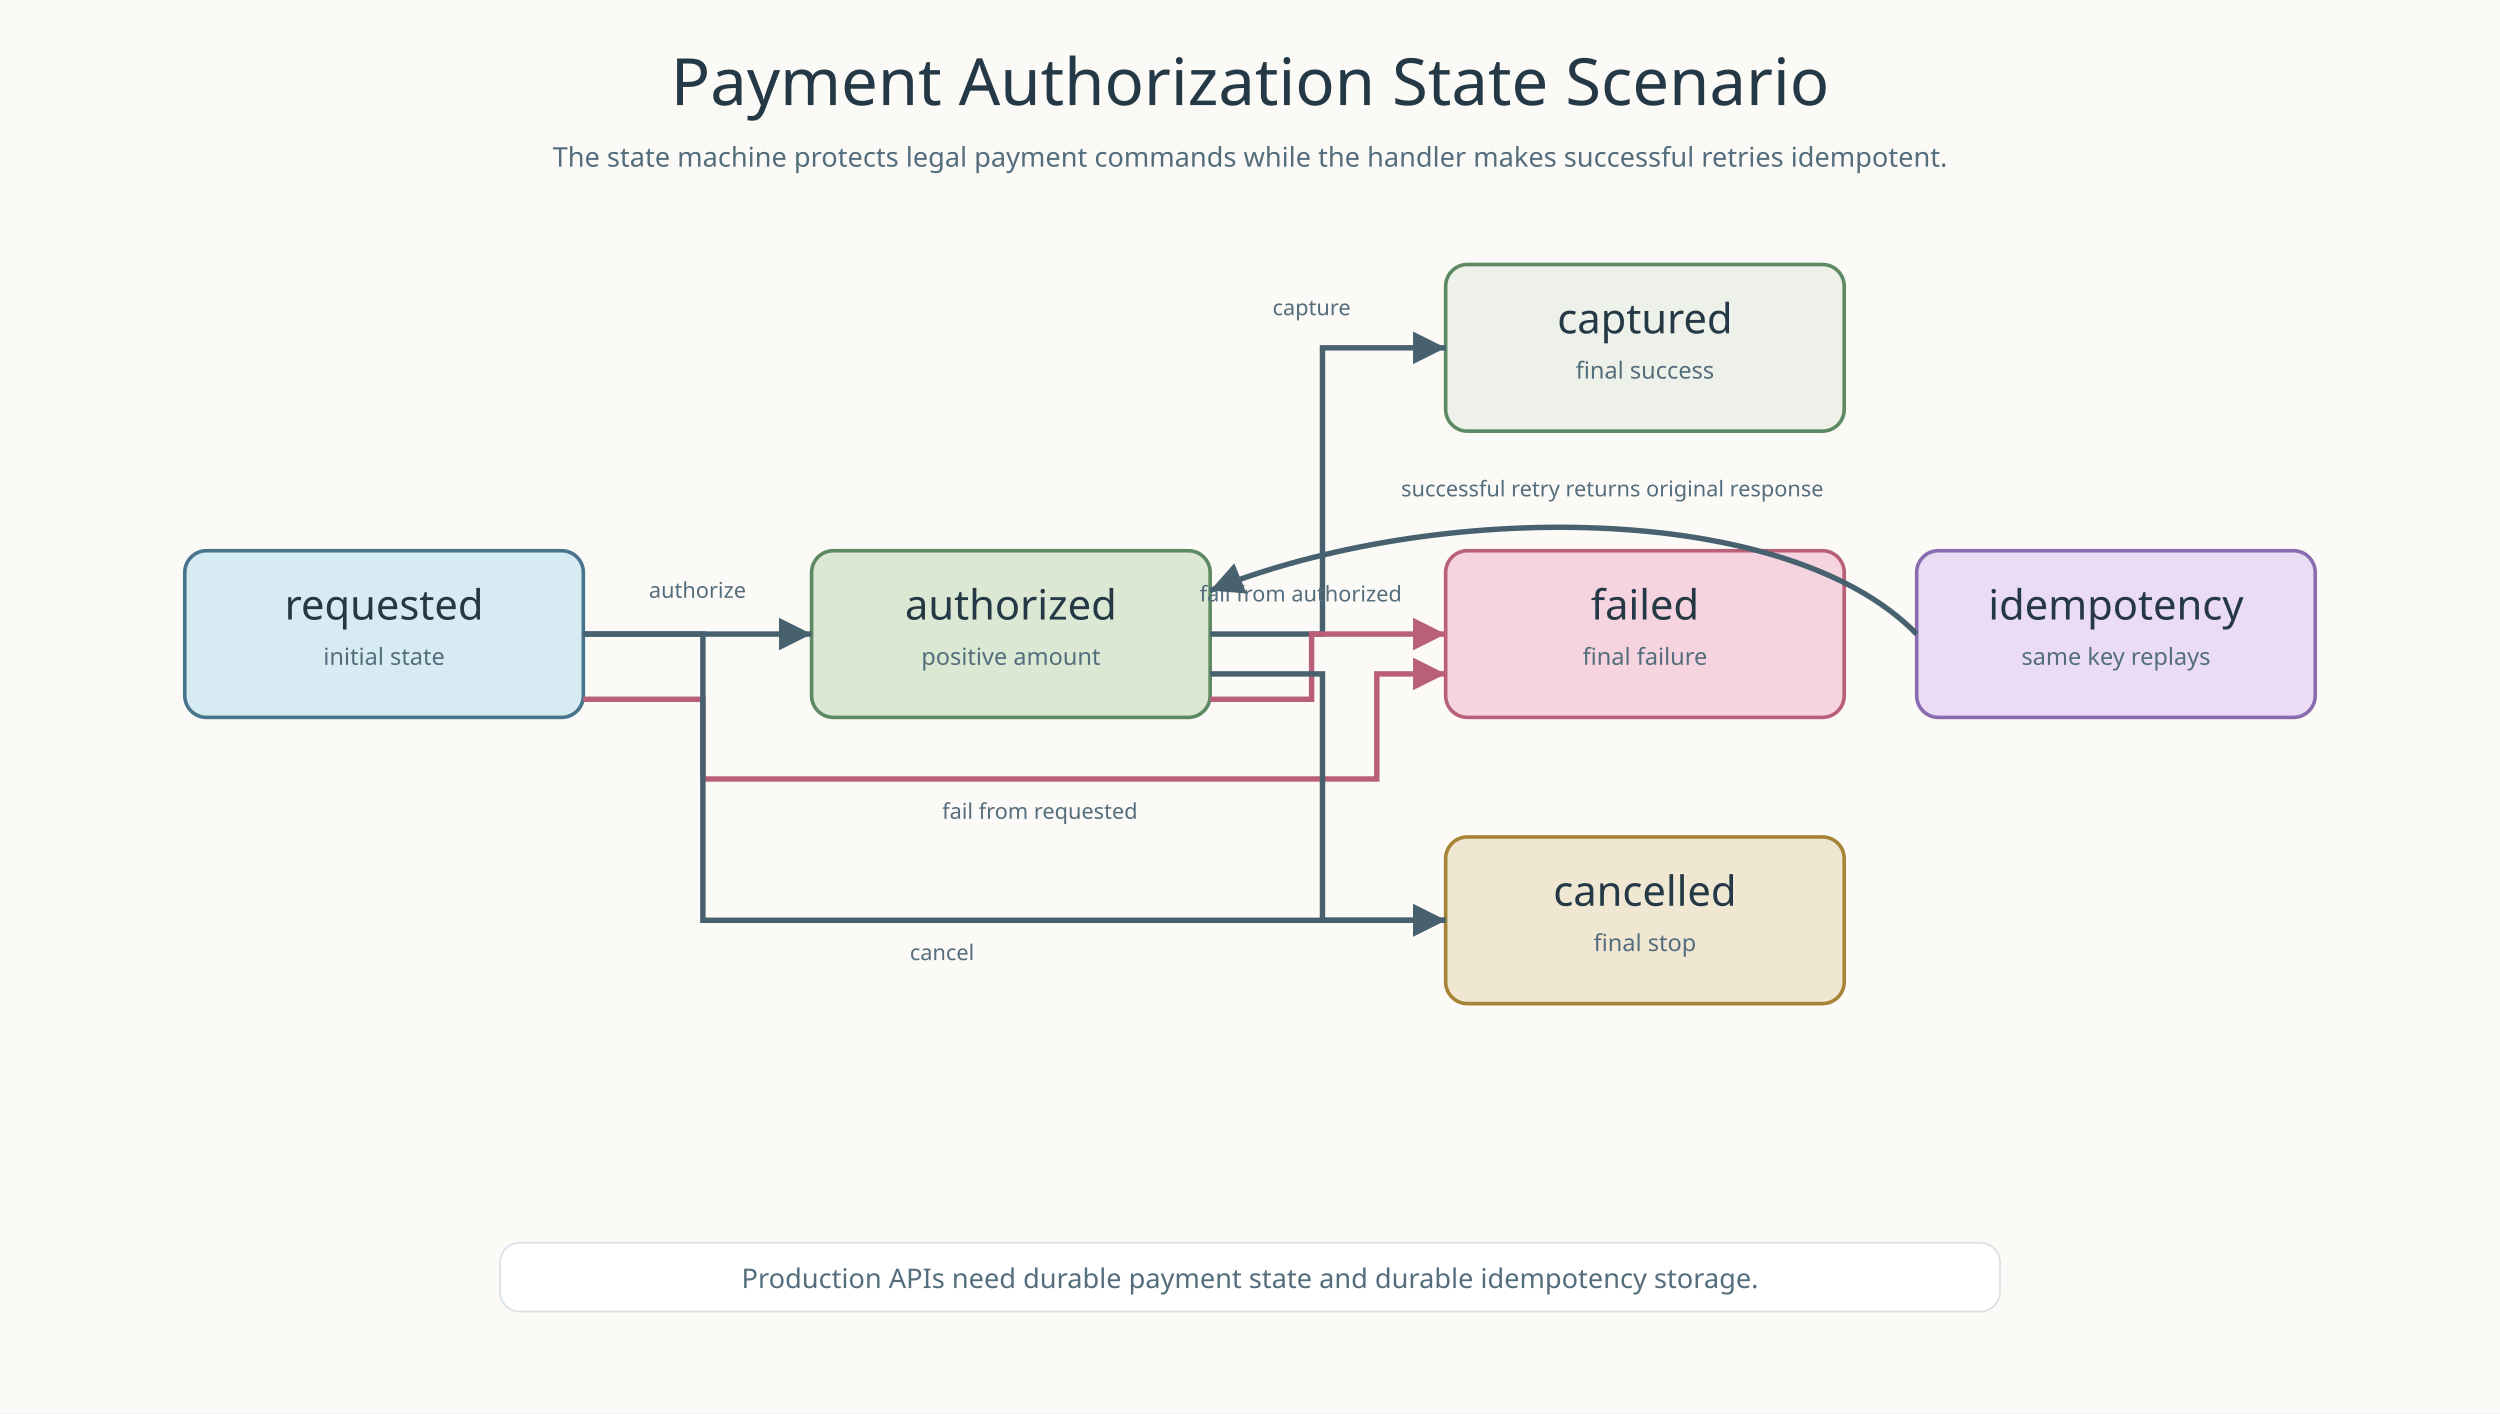
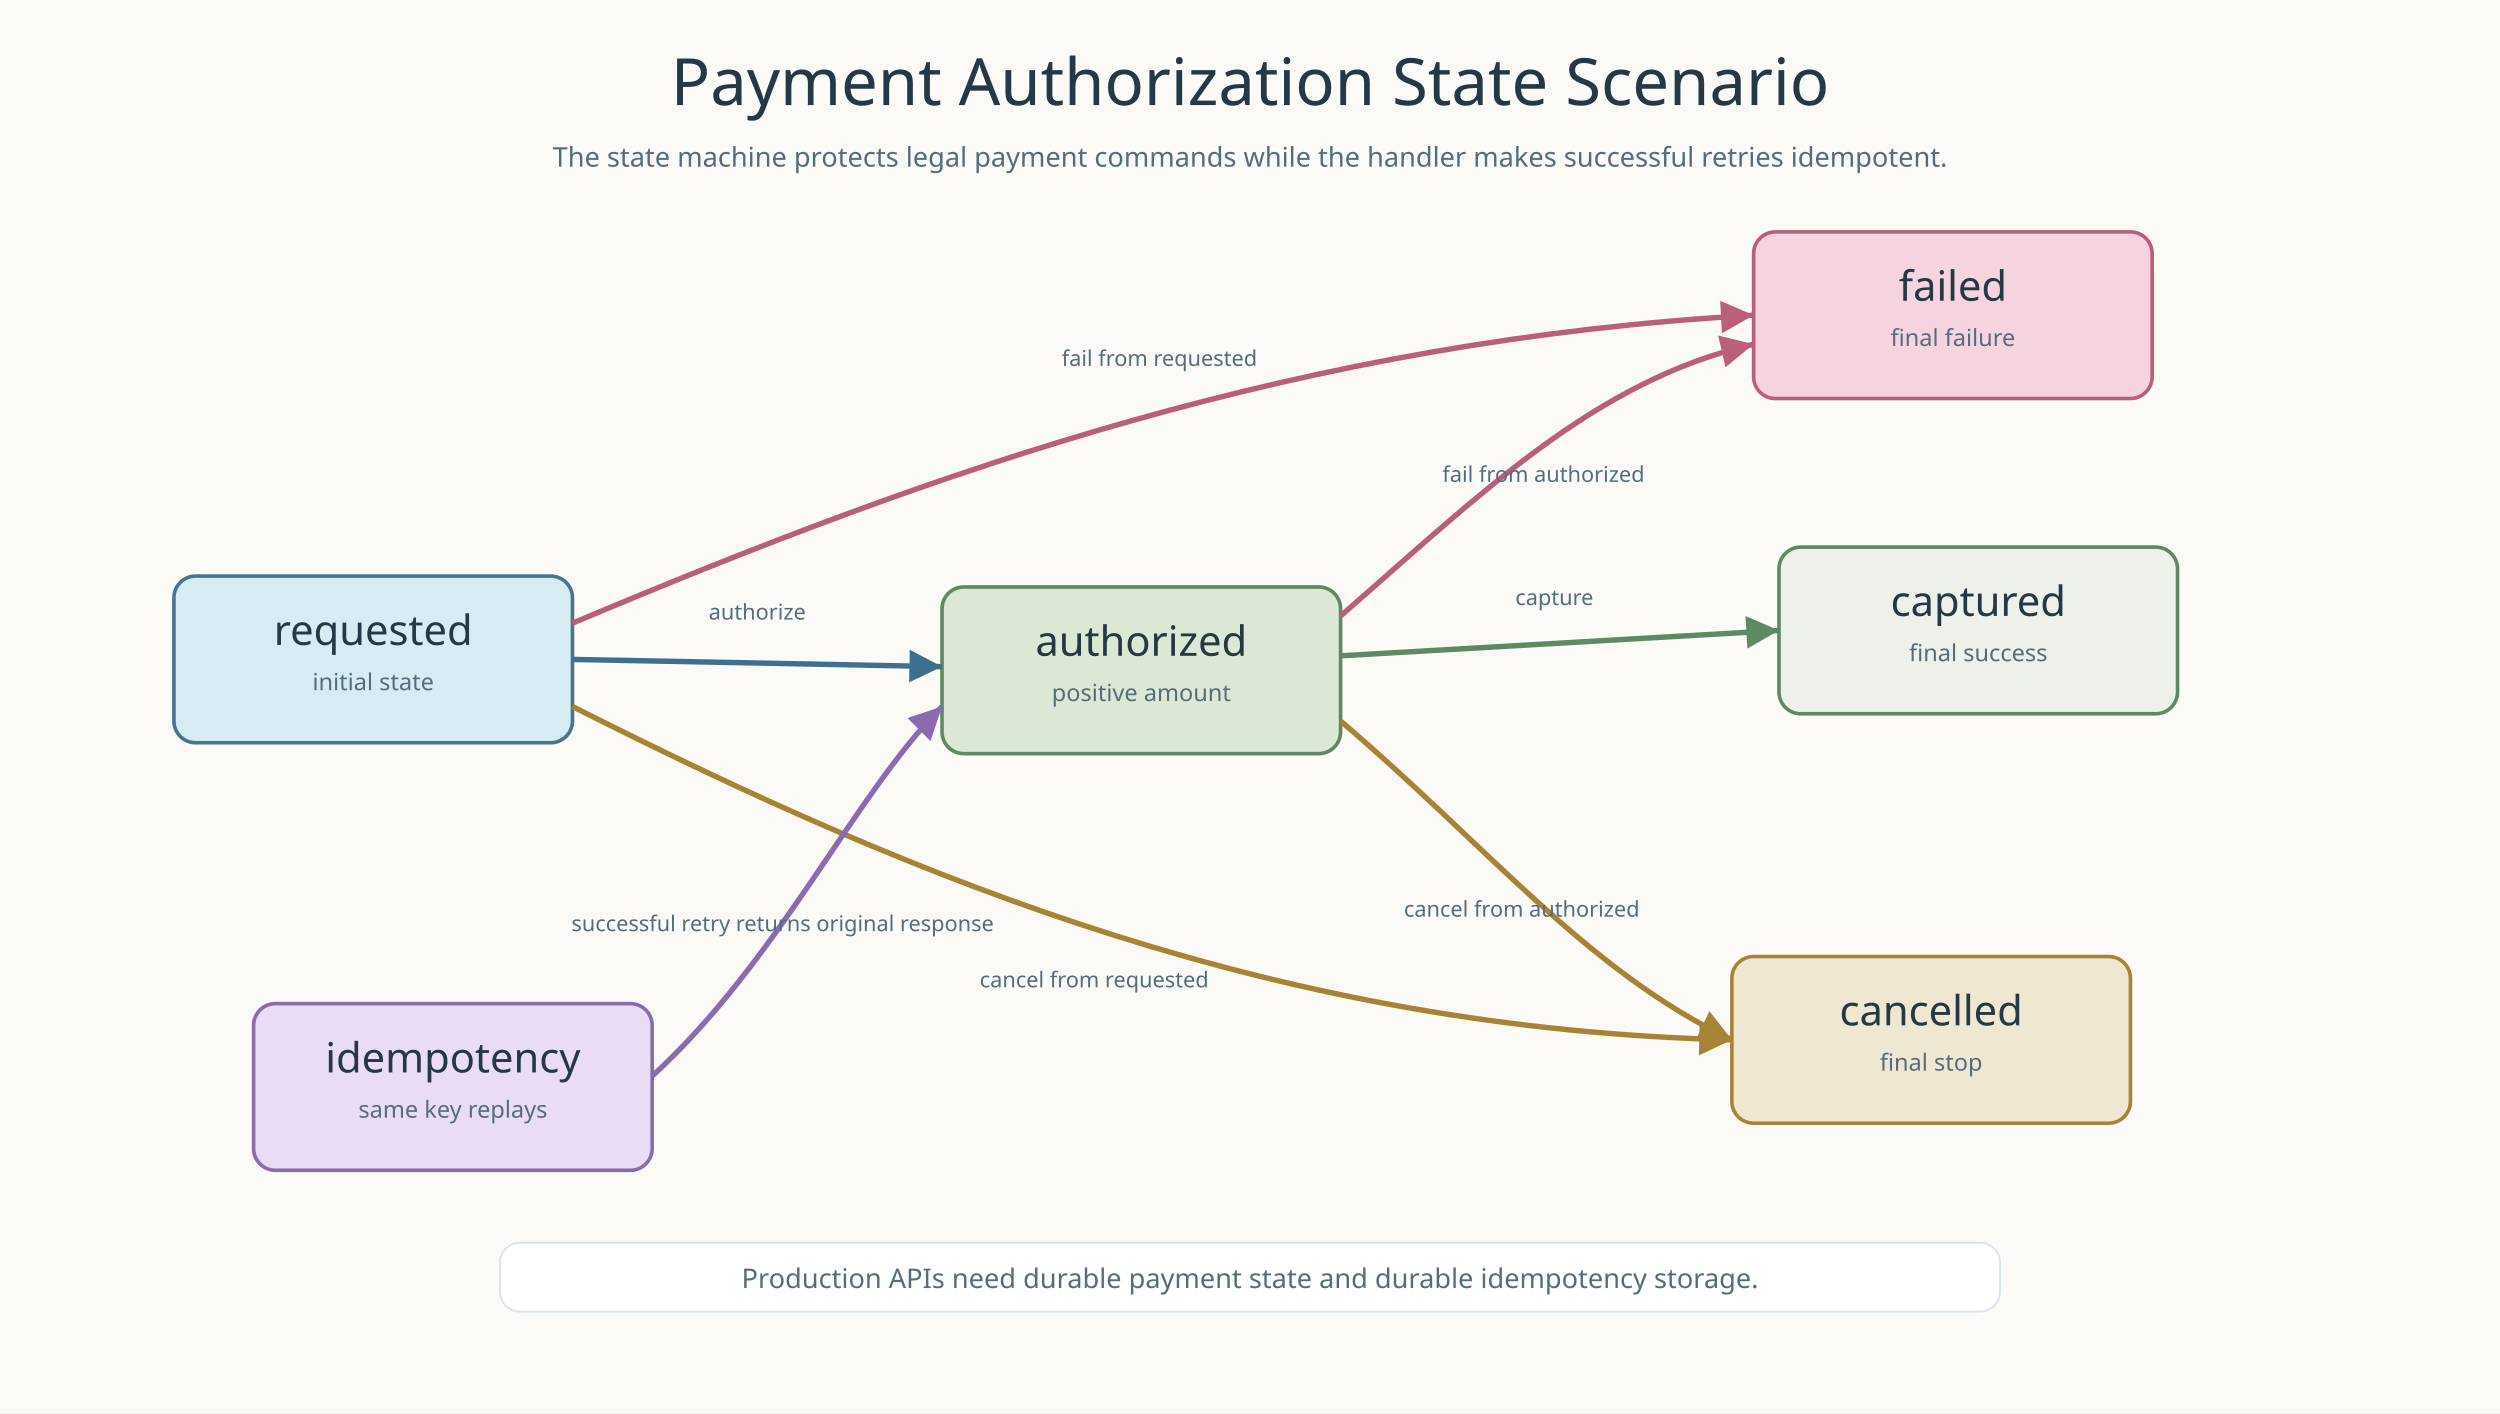
<svg xmlns="http://www.w3.org/2000/svg" width="1380" height="780" viewBox="0 0 1380 780" role="img" aria-labelledby="title desc">
  <defs>
    <marker id="scenario-main" viewBox="0 0 8 8" markerWidth="8" markerHeight="8" refX="7" refY="4" orient="auto">
-       <path d="M 1 1 L 7 4 L 1 7 Z" fill="#47616f" />
+       <path d="M 1 1 L 7 4 L 1 7 Z" fill="#3f6f8f" />
+     </marker>
+     <marker id="scenario-success" viewBox="0 0 8 8" markerWidth="8" markerHeight="8" refX="7" refY="4" orient="auto">
+       <path d="M 1 1 L 7 4 L 1 7 Z" fill="#5d8a62" />
    </marker>
    <marker id="scenario-error" viewBox="0 0 8 8" markerWidth="8" markerHeight="8" refX="7" refY="4" orient="auto">
      <path d="M 1 1 L 7 4 L 1 7 Z" fill="#b95f7a" />
+     </marker>
+     <marker id="scenario-cancel" viewBox="0 0 8 8" markerWidth="8" markerHeight="8" refX="7" refY="4" orient="auto">
+       <path d="M 1 1 L 7 4 L 1 7 Z" fill="#a78335" />
+     </marker>
+     <marker id="scenario-replay" viewBox="0 0 8 8" markerWidth="8" markerHeight="8" refX="7" refY="4" orient="auto">
+       <path d="M 1 1 L 7 4 L 1 7 Z" fill="#8a6bb0" />
    </marker>
    <style>
      @font-face { font-family: 'Architects Daughter'; src: url('file:///Users/debop/Library/Fonts/ArchitectsDaughter-Regular.ttf') format('truetype'); }
      @font-face { font-family: 'Comic Mono'; src: url('file:///Users/debop/Library/Fonts/ComicMono.ttf') format('truetype'); }
      .title { font-family: 'Architects Daughter'; font-size: 36px; fill: #243845; }
      .subtitle, .detail, .label { font-family: 'Comic Mono'; fill: #536d7d; }
      .subtitle { font-size: 15px; }
      .card-title { font-family: 'Architects Daughter'; font-size: 23px; fill: #243845; }
      .detail { font-size: 13px; }
      .label { font-size: 12px; }
-       .main { fill: none; stroke: #47616f; stroke-width: 3; marker-end: url(#scenario-main); }
+       .main { fill: none; stroke: #3f6f8f; stroke-width: 3; marker-end: url(#scenario-main); }
+       .success { fill: none; stroke: #5d8a62; stroke-width: 3; marker-end: url(#scenario-success); }
      .error { fill: none; stroke: #b95f7a; stroke-width: 3; marker-end: url(#scenario-error); }
+       .cancel { fill: none; stroke: #a78335; stroke-width: 3; marker-end: url(#scenario-cancel); }
+       .replay { fill: none; stroke: #8a6bb0; stroke-width: 3; marker-end: url(#scenario-replay); }
    </style>
  </defs>
  <rect width="1380" height="780" fill="#fbfaf6" />
  <text class="title" x="690" y="58" text-anchor="middle">Payment Authorization State Scenario</text>
  <text class="subtitle" x="690" y="92" text-anchor="middle">The state machine protects legal payment commands while the handler makes successful retries idempotent.</text>
-   <g transform="translate(102 304)">
+   <g transform="translate(96 318)">
    <rect width="220" height="92" rx="12" fill="#d7ecf2" stroke="#48758d" stroke-width="2" />
    <text class="card-title" x="110" y="38" text-anchor="middle">requested</text>
    <text class="detail" x="110" y="63" text-anchor="middle">initial state</text>
  </g>
-   <g transform="translate(448 304)">
+   <g transform="translate(520 324)">
    <rect width="220" height="92" rx="12" fill="#dbe8d4" stroke="#5d8a62" stroke-width="2" />
    <text class="card-title" x="110" y="38" text-anchor="middle">authorized</text>
    <text class="detail" x="110" y="63" text-anchor="middle">positive amount</text>
  </g>
-   <g transform="translate(798 146)">
+   <g transform="translate(982 302)">
    <rect width="220" height="92" rx="12" fill="#edf1e9" stroke="#5d8a62" stroke-width="2" />
    <text class="card-title" x="110" y="38" text-anchor="middle">captured</text>
    <text class="detail" x="110" y="63" text-anchor="middle">final success</text>
  </g>
-   <g transform="translate(798 304)">
+   <g transform="translate(968 128)">
    <rect width="220" height="92" rx="12" fill="#f5d3df" stroke="#b95f7a" stroke-width="2" />
    <text class="card-title" x="110" y="38" text-anchor="middle">failed</text>
    <text class="detail" x="110" y="63" text-anchor="middle">final failure</text>
  </g>
-   <g transform="translate(798 462)">
+   <g transform="translate(956 528)">
    <rect width="220" height="92" rx="12" fill="#efe7d2" stroke="#a78335" stroke-width="2" />
    <text class="card-title" x="110" y="38" text-anchor="middle">cancelled</text>
    <text class="detail" x="110" y="63" text-anchor="middle">final stop</text>
  </g>
-   <g transform="translate(1058 304)">
+   <g transform="translate(140 554)">
    <rect width="220" height="92" rx="12" fill="#eadcf5" stroke="#8a6bb0" stroke-width="2" />
    <text class="card-title" x="110" y="38" text-anchor="middle">idempotency</text>
    <text class="detail" x="110" y="63" text-anchor="middle">same key replays</text>
  </g>
-   <path class="main" d="M 322 350 L 448 350" />
-   <text class="label" x="385" y="330" text-anchor="middle">authorize</text>
-   <path class="main" d="M 668 350 L 730 350 L 730 192 L 798 192" />
-   <text class="label" x="724" y="174" text-anchor="middle">capture</text>
-   <path class="error" d="M 322 386 L 388 386 L 388 430 L 760 430 L 760 372 L 798 372" />
-   <text class="label" x="574" y="452" text-anchor="middle">fail from requested</text>
-   <path class="error" d="M 668 386 L 724 386 L 724 350 L 798 350" />
-   <text class="label" x="718" y="332" text-anchor="middle">fail from authorized</text>
-   <path class="main" d="M 322 350 L 388 350 L 388 508 L 798 508" />
-   <text class="label" x="520" y="530" text-anchor="middle">cancel</text>
-   <path class="main" d="M 668 372 L 730 372 L 730 508 L 798 508" />
-   <path class="main" d="M 1058 350 C 986 276 792 276 668 326" />
-   <text class="label" x="890" y="274" text-anchor="middle">successful retry returns original response</text>
+   <path class="main" d="M 316 364 L 520 368" />
+   <text class="label" x="418" y="342" text-anchor="middle">authorize</text>
+   <path class="success" d="M 740 362 L 982 348" />
+   <text class="label" x="858" y="334" text-anchor="middle">capture</text>
+   <path class="error" d="M 316 344 C 520 258 720 188 968 174" />
+   <text class="label" x="640" y="202" text-anchor="middle">fail from requested</text>
+   <path class="error" d="M 740 340 C 816 274 880 210 968 190" />
+   <text class="label" x="852" y="266" text-anchor="middle">fail from authorized</text>
+   <path class="cancel" d="M 316 390 C 510 488 708 568 956 574" />
+   <text class="label" x="604" y="545" text-anchor="middle">cancel from requested</text>
+   <path class="cancel" d="M 740 398 C 820 466 876 536 956 574" />
+   <text class="label" x="840" y="506" text-anchor="middle">cancel from authorized</text>
+   <path class="replay" d="M 360 594 C 430 530 472 438 520 390" />
+   <text class="label" x="432" y="514" text-anchor="middle">successful retry returns original response</text>
  <rect x="276" y="686" width="828" height="38" rx="11" fill="#ffffff" stroke="#d8e2e8" />
  <text class="subtitle" x="690" y="711" text-anchor="middle">Production APIs need durable payment state and durable idempotency storage.</text>
</svg>
